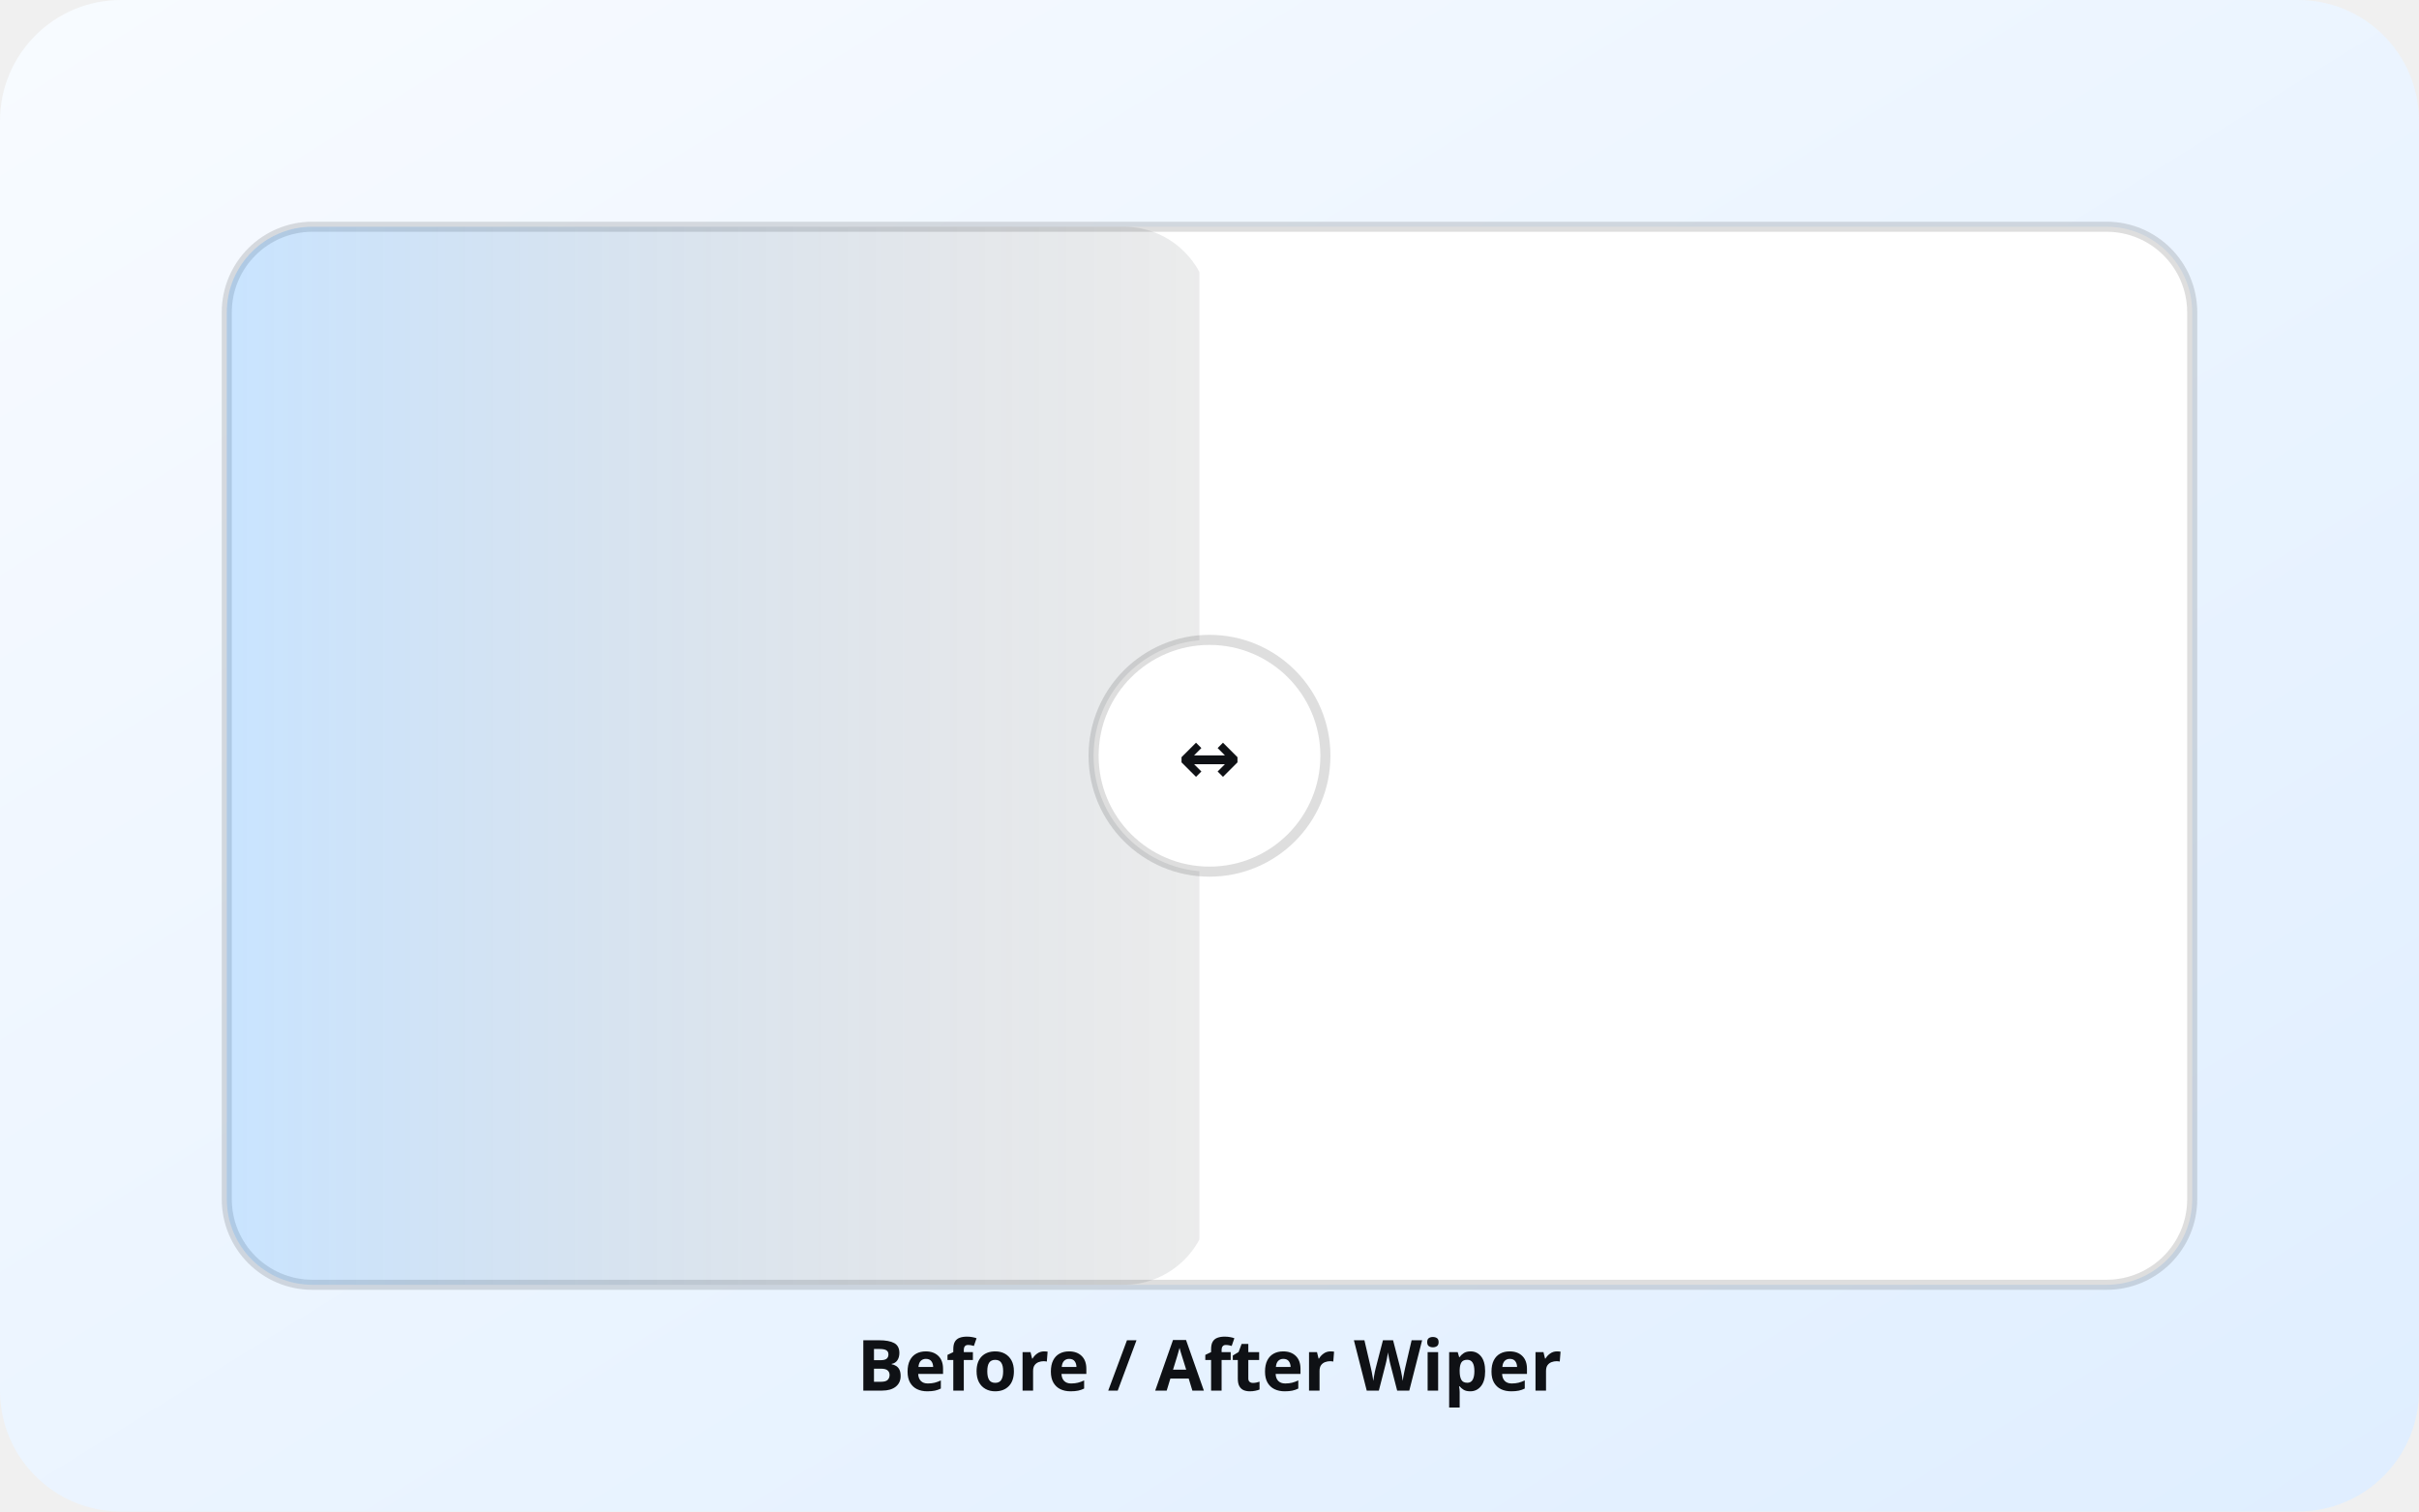
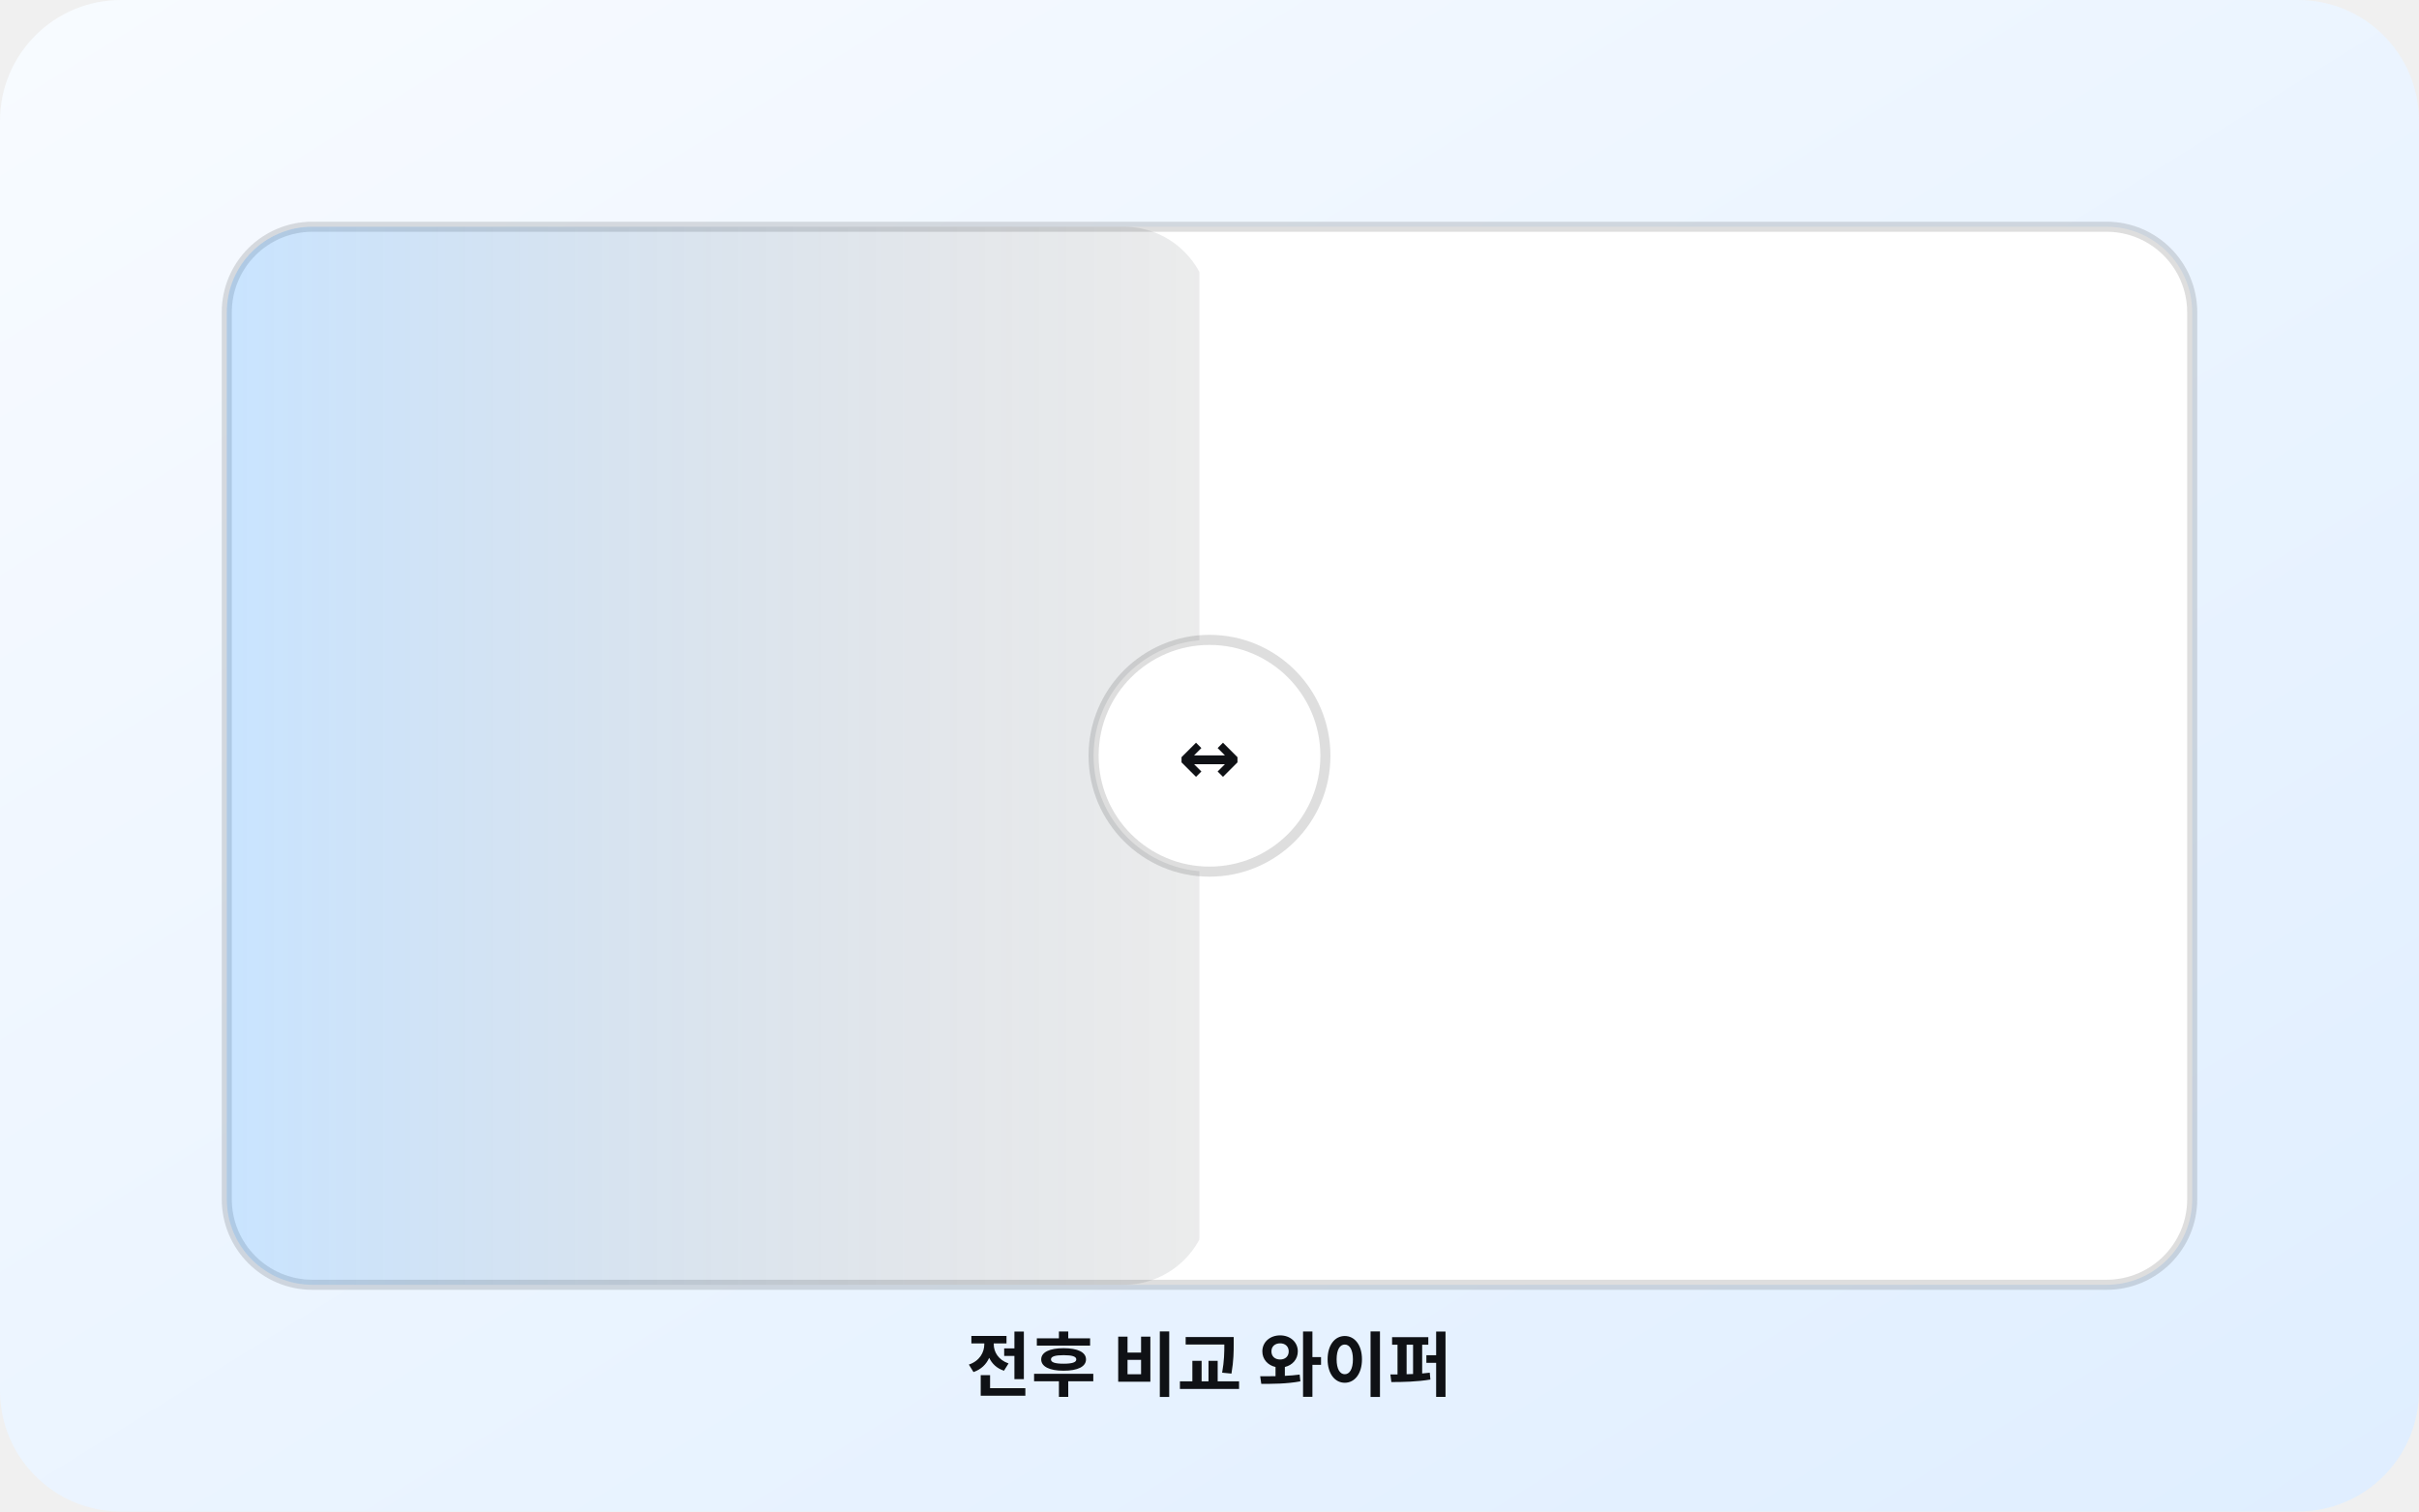
- <svg xmlns="http://www.w3.org/2000/svg" viewBox="0 0 960 600" role="img" aria-label="Before After Wiper cover">
+ <svg xmlns="http://www.w3.org/2000/svg" viewBox="0 0 960 600" role="img" aria-label="전후 비교 와이퍼 커버">
  <defs>
    <linearGradient id="bg" x1="0" x2="1" y1="0" y2="1">
      <stop offset="0" stop-color="#f8fbff" />
      <stop offset="1" stop-color="#dfeeff" />
    </linearGradient>
    <linearGradient id="a" x1="0" x2="1">
      <stop offset="0" stop-color="#0a84ff" stop-opacity=".22" />
      <stop offset="1" stop-color="#0f1115" stop-opacity=".08" />
    </linearGradient>
  </defs>
  <rect width="960" height="600" rx="48" fill="url(#bg)" />
  <rect x="90" y="90" width="780" height="420" rx="34" fill="#fff" stroke="rgba(15,17,21,.14)" stroke-width="4" />
  <rect x="90" y="90" width="390" height="420" rx="34" fill="url(#a)" />
  <line x1="480" y1="108" x2="480" y2="492" stroke="#fff" stroke-width="8" />
  <circle cx="480" cy="300" r="46" fill="#fff" stroke="rgba(15,17,21,.14)" stroke-width="4" />
  <text x="480" y="311" text-anchor="middle" font-size="30" font-family="system-ui" font-weight="800" fill="#0f1115">↔</text>
-   <text x="480" y="552" text-anchor="middle" font-size="28" font-family="system-ui" font-weight="800" fill="#0f1115">Before / After Wiper</text>
+   <text x="480" y="552" text-anchor="middle" font-size="28" font-family="system-ui" font-weight="800" fill="#0f1115">전후 비교 와이퍼</text>
</svg>
